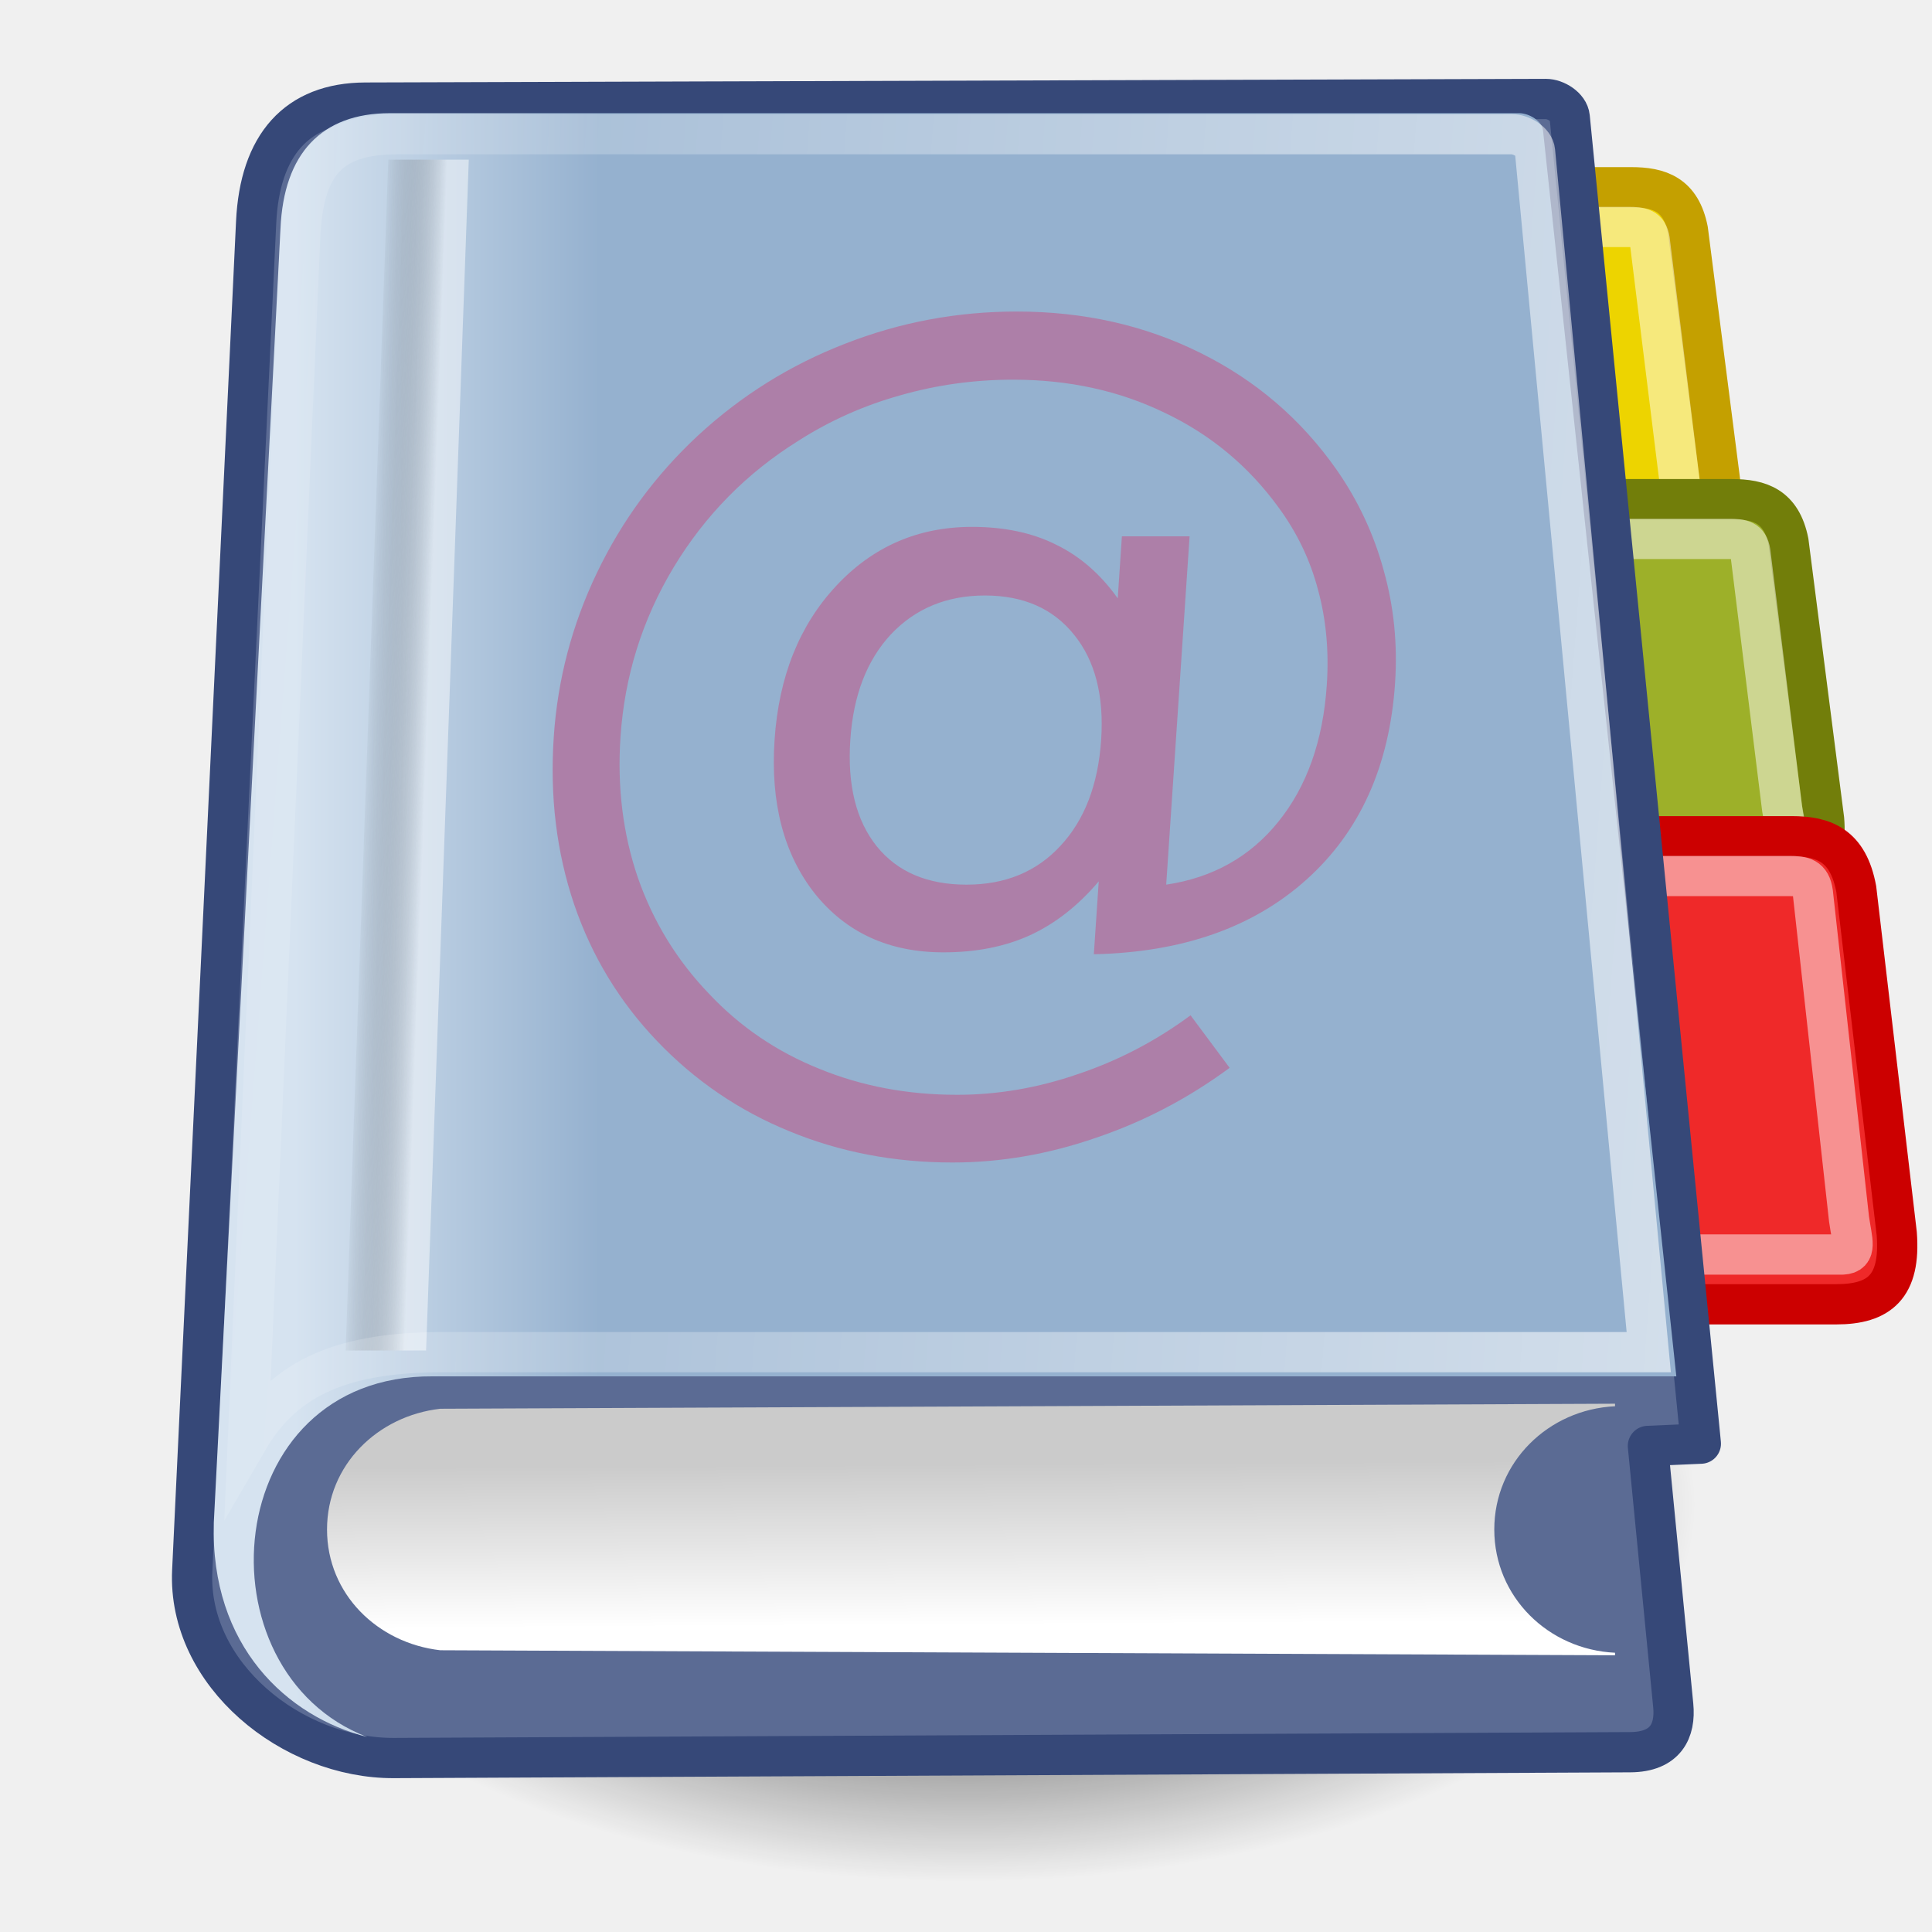
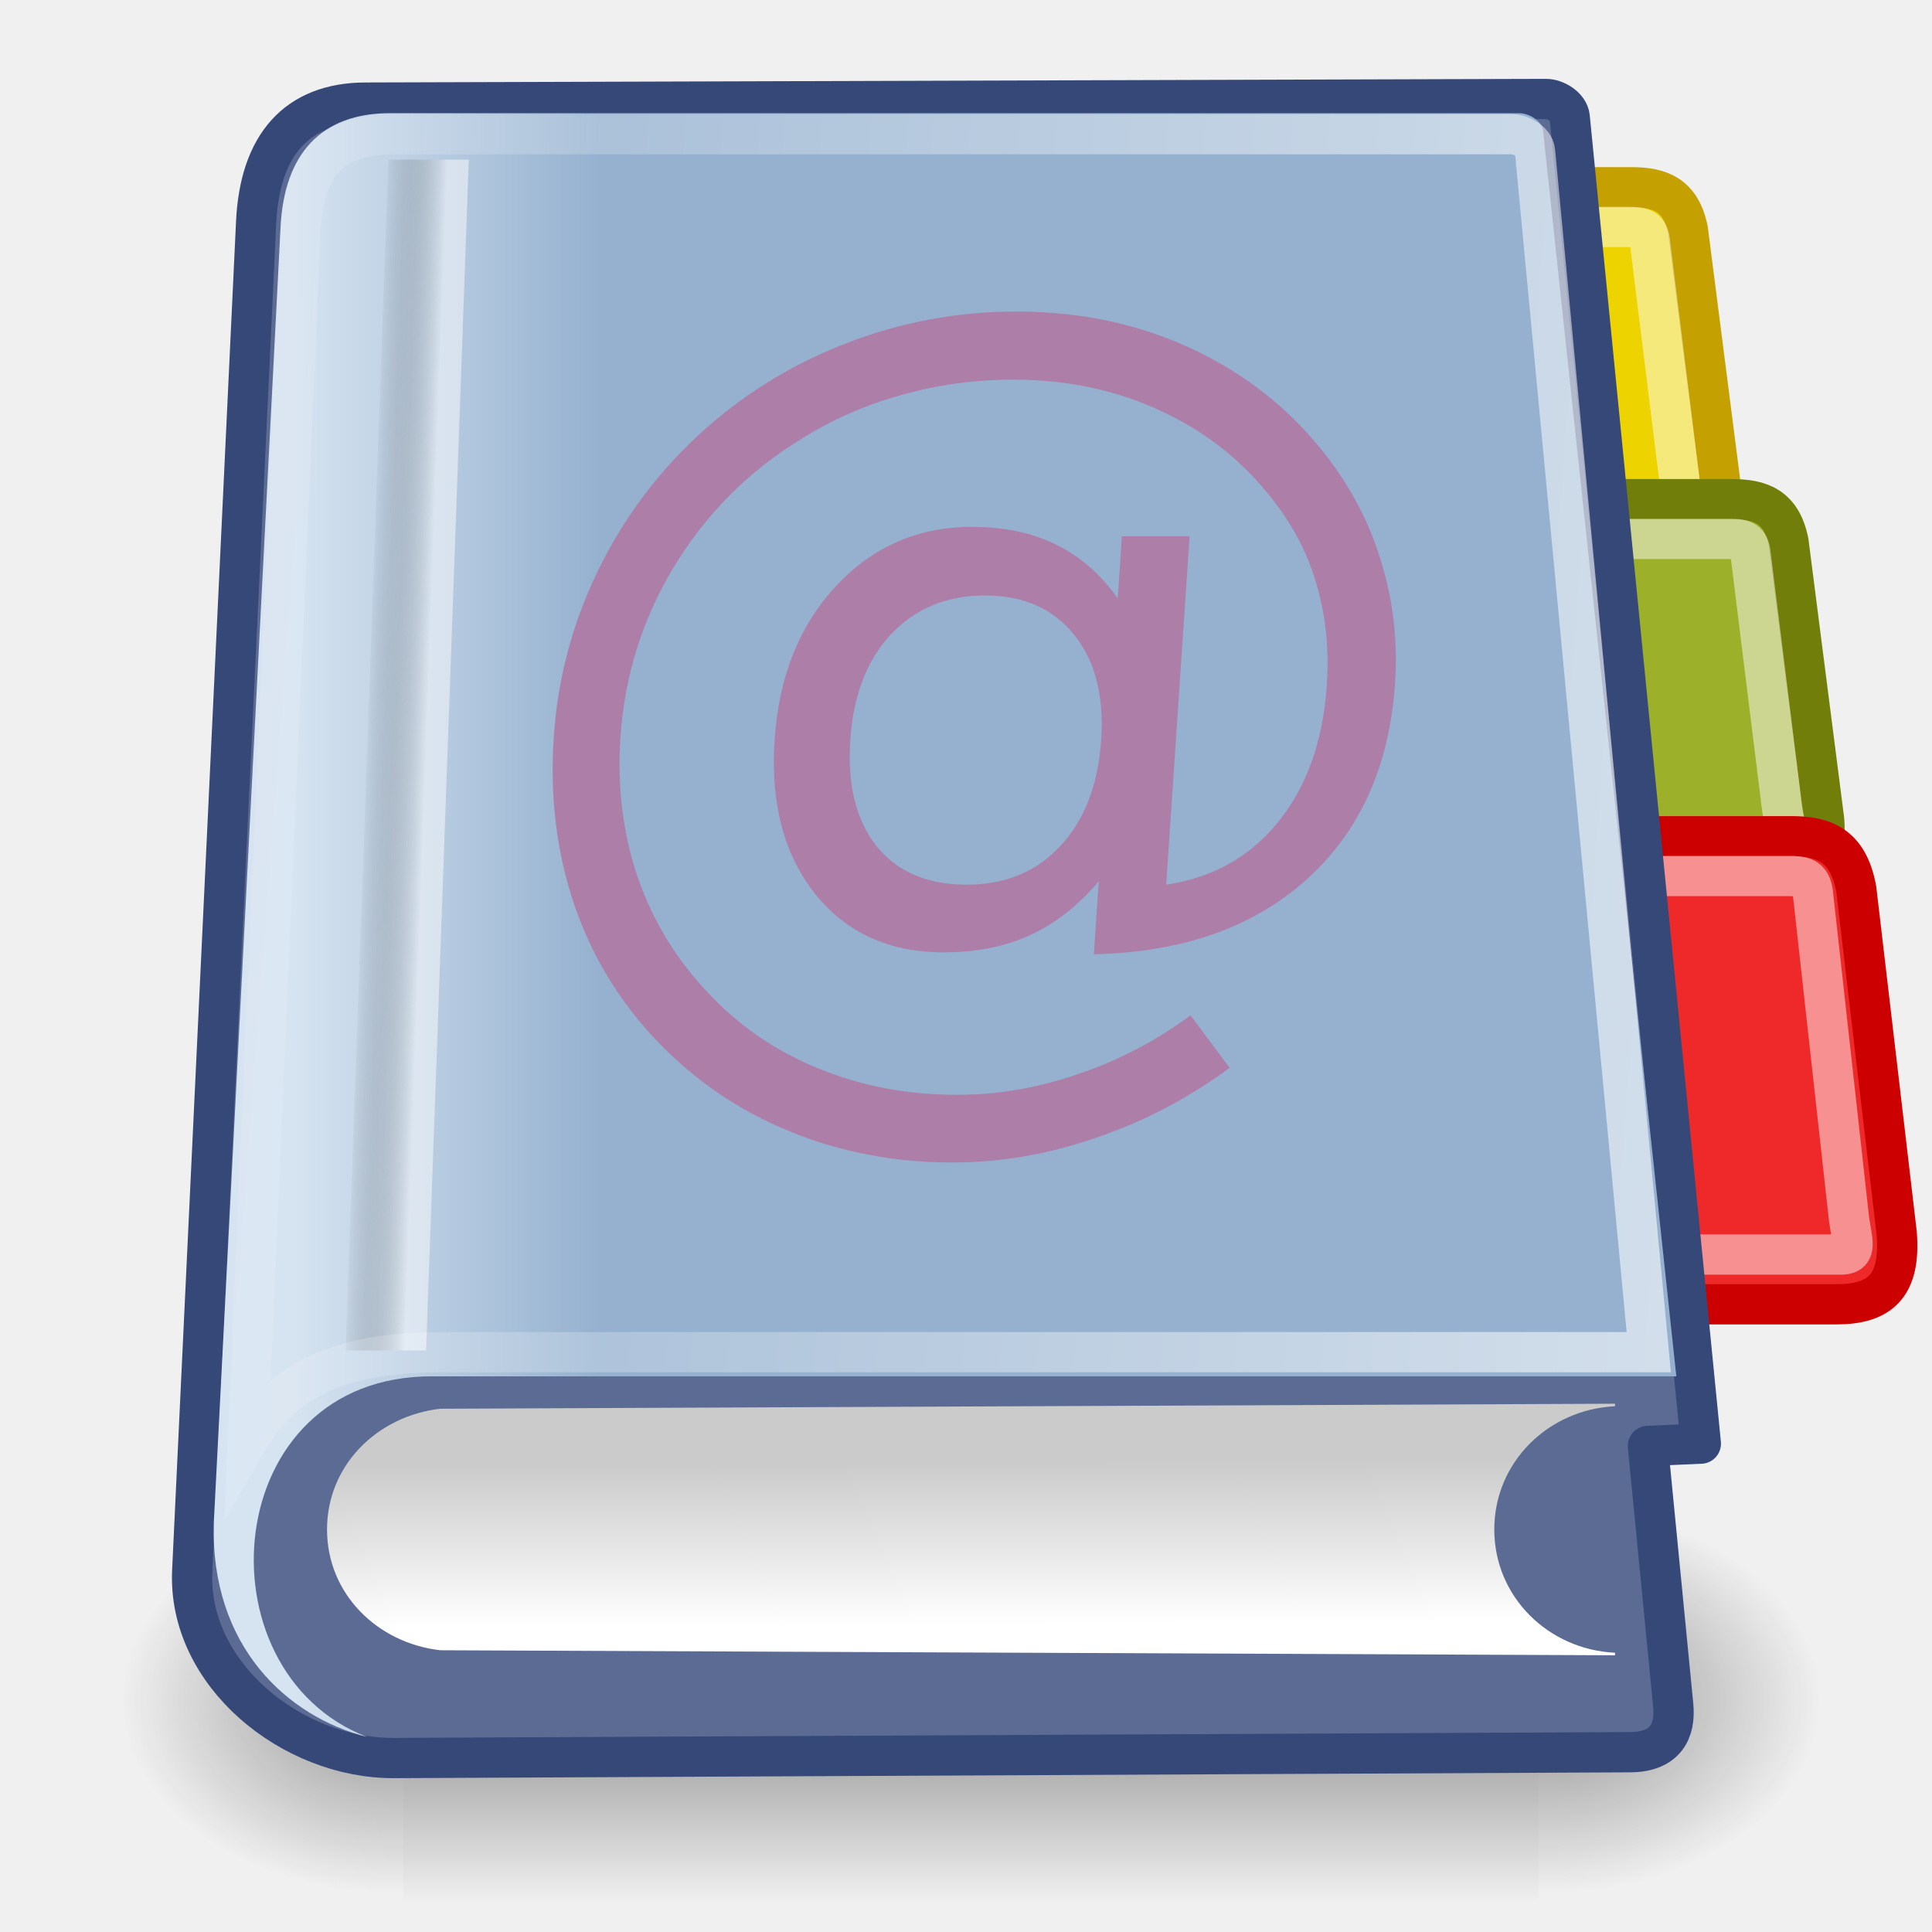
<svg xmlns="http://www.w3.org/2000/svg" xmlns:xlink="http://www.w3.org/1999/xlink" width="48px" height="48px" id="svg1256">
  <defs id="defs3">
+     <radialGradient xlink:href="#linearGradient5060" id="radialGradient6719" gradientUnits="userSpaceOnUse" gradientTransform="matrix(-2.774389,0,0,1.969706,112.7623,-872.8854)" cx="605.714" cy="486.648" fx="605.714" fy="486.648" r="117.143" />
+     <linearGradient id="linearGradient5060">
+       <stop style="stop-color:black;stop-opacity:1;" offset="0" id="stop5062" />
+       <stop style="stop-color:black;stop-opacity:0;" offset="1" id="stop5064" />
+     </linearGradient>
+     <radialGradient xlink:href="#linearGradient5060" id="radialGradient6717" gradientUnits="userSpaceOnUse" gradientTransform="matrix(2.774389,0,0,1.969706,-1891.633,-872.8854)" cx="605.714" cy="486.648" fx="605.714" fy="486.648" r="117.143" />
+     <linearGradient id="linearGradient5048">
+       <stop style="stop-color:black;stop-opacity:0;" offset="0" id="stop5050" />
+       <stop id="stop5056" offset="0.5" style="stop-color:black;stop-opacity:1;" />
+       <stop style="stop-color:black;stop-opacity:0;" offset="1" id="stop5052" />
+     </linearGradient>
+     <linearGradient xlink:href="#linearGradient5048" id="linearGradient6715" gradientUnits="userSpaceOnUse" gradientTransform="matrix(2.774389,0,0,1.969706,-1892.179,-872.8854)" x1="302.857" y1="366.648" x2="302.857" y2="609.505" />
    <linearGradient id="linearGradient12512">
      <stop style="stop-color:#ffffff;stop-opacity:1;" offset="0" id="stop12513" />
      <stop style="stop-color:#fff520;stop-opacity:0.891;" offset="0.5" id="stop12517" />
      <stop style="stop-color:#fff300;stop-opacity:0;" offset="1" id="stop12514" />
    </linearGradient>
    <radialGradient xlink:href="#linearGradient12512" id="radialGradient278" gradientUnits="userSpaceOnUse" cx="55" cy="125" fx="55" fy="125" r="14.375" />
    <linearGradient id="linearGradient21644">
      <stop style="stop-color:#000000;stop-opacity:1;" offset="0" id="stop21646" />
      <stop style="stop-color:#000000;stop-opacity:0;" offset="1" id="stop21648" />
    </linearGradient>
    <linearGradient id="linearGradient2116">
      <stop style="stop-color:#ffffff;stop-opacity:1;" offset="0" id="stop2118" />
      <stop style="stop-color:#ffffff;stop-opacity:0;" offset="1" id="stop2120" />
    </linearGradient>
    <linearGradient id="linearGradient2094">
      <stop style="stop-color:#d6e3f0;stop-opacity:1;" offset="0" id="stop2096" />
      <stop style="stop-color:#95b1cf;stop-opacity:1;" offset="1" id="stop2098" />
    </linearGradient>
    <linearGradient id="linearGradient2803">
      <stop id="stop2805" offset="0" style="stop-color:#ffffff;stop-opacity:1;" />
      <stop id="stop2807" offset="1" style="stop-color:#cbcbcb;stop-opacity:1;" />
    </linearGradient>
    <linearGradient id="linearGradient2795">
      <stop id="stop2797" offset="0" style="stop-color:#000000;stop-opacity:0.069;" />
      <stop id="stop2799" offset="1" style="stop-color:#ffffff;stop-opacity:1;" />
    </linearGradient>
    <linearGradient gradientUnits="userSpaceOnUse" y2="4.953" x2="41.219" y1="4.953" x1="35.433" gradientTransform="matrix(0.254,0,1.822151e-16,3.759813,0.788629,0.148567)" id="linearGradient2801" xlink:href="#linearGradient2795" />
    <linearGradient gradientUnits="userSpaceOnUse" y2="84.287" x2="10.22" y1="93.338" x1="10.496" gradientTransform="matrix(2.262742,0,0,0.441942,1,-0.875)" id="linearGradient2813" xlink:href="#linearGradient2803" />
    <linearGradient xlink:href="#linearGradient2094" id="linearGradient2100" gradientTransform="matrix(0.95775,0,0,1.027989,1,-0.571911)" x1="6.587" y1="22.133" x2="14.511" y2="22.133" gradientUnits="userSpaceOnUse" />
    <linearGradient xlink:href="#linearGradient2116" id="linearGradient2112" gradientTransform="matrix(1.025428,0,0,0.957303,0,-0.806758)" x1="73.362" y1="26.652" x2="-2.758" y2="21.27" gradientUnits="userSpaceOnUse" />
    <radialGradient xlink:href="#linearGradient21644" id="radialGradient21650" cx="25.125" cy="36.75" fx="25.125" fy="36.75" r="15.75" gradientTransform="matrix(1,0,0,0.595238,-6.245005e-16,14.875)" gradientUnits="userSpaceOnUse" />
  </defs>
  <g id="layer1">
    <path style="opacity:1;color:#000000;fill:#edd400;fill-opacity:1;fill-rule:evenodd;stroke:#c4a000;stroke-width:1;stroke-linecap:round;stroke-linejoin:round;marker:none;marker-start:none;marker-mid:none;marker-end:none;stroke-miterlimit:4;stroke-dasharray:none;stroke-dashoffset:0;stroke-opacity:1;visibility:visible;display:inline;overflow:visible" d="M 33.096,4.652 L 40.521,4.652 C 41.228,4.652 41.759,4.829 41.935,5.713 L 42.819,12.607 C 42.908,13.668 42.444,14.021 41.493,14.021 L 32.92,14.021 L 33.096,4.652 z " id="path21630" />
    <path id="path21632" d="M 34.103,5.639 L 40.464,5.639 C 40.772,5.639 40.94,5.669 40.986,5.96 L 41.777,12.344 C 41.847,12.775 41.96,13.02 41.637,13.034 L 33.963,13.034 L 34.103,5.639 z " style="opacity:0.485;color:#000000;fill:none;fill-opacity:1;fill-rule:evenodd;stroke:#ffffff;stroke-width:1;stroke-linecap:round;stroke-linejoin:round;marker:none;marker-start:none;marker-mid:none;marker-end:none;stroke-miterlimit:4;stroke-dasharray:none;stroke-dashoffset:0;stroke-opacity:1;visibility:visible;display:inline;overflow:visible" />
    <path id="path21634" d="M 35.596,12.402 L 43.021,12.402 C 43.728,12.402 44.259,12.579 44.435,13.463 L 45.319,20.357 C 45.408,21.418 44.944,21.771 43.993,21.771 L 35.42,21.771 L 35.596,12.402 z " style="opacity:1;color:#000000;fill:#9db029;fill-opacity:1;fill-rule:evenodd;stroke:#727e0a;stroke-width:1;stroke-linecap:round;stroke-linejoin:round;marker:none;marker-start:none;marker-mid:none;marker-end:none;stroke-miterlimit:4;stroke-dasharray:none;stroke-dashoffset:0;stroke-opacity:1;visibility:visible;display:inline;overflow:visible" />
    <path style="opacity:0.485;color:#000000;fill:none;fill-opacity:1;fill-rule:evenodd;stroke:#ffffff;stroke-width:1;stroke-linecap:round;stroke-linejoin:round;marker:none;marker-start:none;marker-mid:none;marker-end:none;stroke-miterlimit:4;stroke-dasharray:none;stroke-dashoffset:0;stroke-opacity:1;visibility:visible;display:inline;overflow:visible" d="M 36.603,13.389 L 42.964,13.389 C 43.272,13.389 43.44,13.419 43.486,13.71 L 44.277,20.094 C 44.347,20.525 44.46,20.77 44.137,20.784 L 36.463,20.784 L 36.603,13.389 z " id="path21636" />
-     <path style="opacity:1;color:#000000;fill:url(#radialGradient21650);fill-opacity:1;fill-rule:evenodd;stroke:none;stroke-width:1;stroke-linecap:round;stroke-linejoin:round;marker:none;marker-start:none;marker-mid:none;marker-end:none;stroke-miterlimit:4;stroke-dasharray:none;stroke-dashoffset:0;stroke-opacity:1;visibility:visible;display:inline;overflow:visible" id="path21642" d="M 40.875 36.75 A 15.75 9.375 0 1 1  9.375,36.75 A 15.75 9.375 0 1 1  40.875 36.75 z" transform="matrix(1.150794,0,0,1,-4.91369,0.625)" />
    <path style="opacity:1;color:#000000;fill:#ef2929;fill-opacity:1;fill-rule:evenodd;stroke:#cc0000;stroke-width:1;stroke-linecap:round;stroke-linejoin:round;marker:none;marker-start:none;marker-mid:none;marker-end:none;stroke-miterlimit:4;stroke-dasharray:none;stroke-dashoffset:0;stroke-opacity:1;visibility:visible;display:inline;overflow:visible" d="M 36.065,20.776 L 44.51,20.776 C 45.314,20.776 45.917,20.996 46.119,22.093 L 47.124,30.649 C 47.225,31.966 46.697,32.405 45.616,32.405 L 35.863,32.405 L 36.065,20.776 z " id="path21638" />
    <path id="path21640" d="M 37.209,21.764 L 44.444,21.764 C 44.795,21.764 44.987,21.802 45.039,22.173 L 45.939,30.29 C 46.018,30.838 46.147,31.149 45.78,31.168 L 37.051,31.168 L 37.209,21.764 z " style="opacity:0.485;color:#000000;fill:none;fill-opacity:1;fill-rule:evenodd;stroke:#ffffff;stroke-width:1;stroke-linecap:round;stroke-linejoin:round;marker:none;marker-start:none;marker-mid:none;marker-end:none;stroke-miterlimit:4;stroke-dasharray:none;stroke-dashoffset:0;stroke-opacity:1;visibility:visible;display:inline;overflow:visible" />
+     <g style="display:inline" transform="matrix(2.105461e-2,0,0,2.086758e-2,42.85172,40.44648)" id="g6707">
+       <rect style="opacity:0.402;color:black;fill:url(#linearGradient6715);fill-opacity:1;fill-rule:nonzero;stroke:none;stroke-width:1;stroke-linecap:round;stroke-linejoin:miter;marker:none;marker-start:none;marker-mid:none;marker-end:none;stroke-miterlimit:4;stroke-dasharray:none;stroke-dashoffset:0;stroke-opacity:1;visibility:visible;display:inline;overflow:visible" id="rect6709" width="1339.633" height="478.357" x="-1559.252" y="-150.697" />
+       <path style="opacity:0.402;color:black;fill:url(#radialGradient6717);fill-opacity:1;fill-rule:nonzero;stroke:none;stroke-width:1;stroke-linecap:round;stroke-linejoin:miter;marker:none;marker-start:none;marker-mid:none;marker-end:none;stroke-miterlimit:4;stroke-dasharray:none;stroke-dashoffset:0;stroke-opacity:1;visibility:visible;display:inline;overflow:visible" d="M -219.619,-150.68 C -219.619,-150.68 -219.619,327.65 -219.619,327.65 C -76.745,328.551 125.781,220.481 125.781,88.454 C 125.781,-43.572 -33.655,-150.68 -219.619,-150.68 z " id="path6711" />
+       <path id="path6713" d="M -1559.252,-150.68 C -1559.252,-150.68 -1559.252,327.65 -1559.252,327.65 C -1702.127,328.551 -1904.652,220.481 -1904.652,88.454 C -1904.652,-43.572 -1745.216,-150.68 -1559.252,-150.68 z " style="opacity:0.402;color:black;fill:url(#radialGradient6719);fill-opacity:1;fill-rule:nonzero;stroke:none;stroke-width:1;stroke-linecap:round;stroke-linejoin:miter;marker:none;marker-start:none;marker-mid:none;marker-end:none;stroke-miterlimit:4;stroke-dasharray:none;stroke-dashoffset:0;stroke-opacity:1;visibility:visible;display:inline;overflow:visible" />
+     </g>
    <path style="color:#000000;fill:#5b6b94;fill-opacity:1;fill-rule:nonzero;stroke:#364878;stroke-width:1;stroke-linecap:round;stroke-linejoin:round;marker:none;marker-start:none;marker-mid:none;marker-end:none;stroke-miterlimit:4;stroke-dashoffset:0;stroke-opacity:1;visibility:visible;display:inline;overflow:visible" d="M 6.364,5.519 C 6.455,3.604 7.372,2.554 9.079,2.549 L 38.406,2.459 C 38.652,2.458 38.974,2.659 38.999,2.909 L 42.257,35.867 L 40.942,35.924 L 41.571,42.37 C 41.632,42.994 41.39,43.529 40.5,43.533 L 9.789,43.678 C 7.257,43.69 4.654,41.6 4.776,39.024 L 6.364,5.519 z " id="rect1408" />
    <path id="path2489" d="M 40.125,34.875 L 10.938,35 C 9.381,35.178 8.125,36.396 8.125,38 C 8.125,39.604 9.381,40.822 10.938,41 L 40.125,41.125 L 40.125,41.062 C 38.469,40.984 37.125,39.675 37.125,38 C 37.125,36.325 38.469,35.016 40.125,34.938 L 40.125,34.875 z " style="color:#000000;fill:url(#linearGradient2813);fill-opacity:1;fill-rule:nonzero;stroke:none;stroke-width:1;stroke-linecap:round;stroke-linejoin:round;marker:none;marker-start:none;marker-mid:none;marker-end:none;stroke-miterlimit:4;stroke-dashoffset:0;stroke-opacity:1;visibility:visible;display:inline;overflow:visible" />
    <path id="path2784" d="M 9.688,2.812 C 7.981,2.812 7.05,3.822 6.969,5.674 L 5.312,37.826 C 5.221,40.904 7.139,42.654 9.125,43.156 C 4.875,41.526 5.438,34.164 10.75,34.195 L 41.648,34.195 L 38.336,3.243 C 38.31,3.003 37.988,2.812 37.742,2.812 L 9.688,2.812 z " style="color:#000000;fill:url(#linearGradient2100);fill-opacity:1;fill-rule:nonzero;stroke:none;stroke-width:1;stroke-linecap:round;stroke-linejoin:round;marker:none;marker-start:none;marker-mid:none;marker-end:none;stroke-miterlimit:4;stroke-dashoffset:0;stroke-opacity:1;visibility:visible;display:inline;overflow:visible" />
    <rect y="3.969" x="9.789" height="29.605" width="2" id="rect2793" style="opacity:0.48;color:#000000;fill:url(#linearGradient2801);fill-opacity:1;fill-rule:nonzero;stroke:none;stroke-width:1;stroke-linecap:round;stroke-linejoin:round;marker:none;marker-start:none;marker-mid:none;marker-end:none;stroke-miterlimit:4;stroke-dashoffset:0;stroke-opacity:0.608;visibility:visible;display:inline;overflow:visible" transform="matrix(1,0,-3.582731e-2,0.999358,0,0)" />
    <path style="color:#000000;fill:none;fill-opacity:1;fill-rule:nonzero;stroke:url(#linearGradient2112);stroke-width:1;stroke-linecap:round;stroke-linejoin:miter;marker:none;marker-start:none;marker-mid:none;marker-end:none;stroke-miterlimit:20;stroke-dasharray:none;stroke-dashoffset:0;stroke-opacity:1;visibility:visible;display:inline;overflow:visible" d="M 9.875,3.334 C 8.191,3.334 7.538,4.066 7.458,5.888 L 6.159,35.777 C 7.093,34.17 8.599,33.594 11.012,33.594 L 40.963,33.594 L 38.137,3.757 C 38.115,3.52 37.794,3.334 37.551,3.334 L 9.875,3.334 z " id="path2104" />
    <path style="font-size:12px;font-style:normal;font-variant:normal;font-weight:normal;font-stretch:normal;line-height:120%;writing-mode:lr-tb;text-anchor:start;fill:#ad7fa8;fill-opacity:1;stroke:none;stroke-width:1pt;stroke-linecap:butt;stroke-linejoin:miter;stroke-opacity:1;font-family:Bitstream Vera Sans" d="M 21.126,18.381 C 21.05,19.502 21.269,20.384 21.783,21.027 C 22.297,21.662 23.04,21.979 24.012,21.979 C 24.976,21.979 25.754,21.658 26.346,21.015 C 26.946,20.372 27.283,19.494 27.358,18.381 C 27.431,17.284 27.207,16.414 26.686,15.771 C 26.165,15.12 25.427,14.795 24.47,14.795 C 23.522,14.795 22.744,15.116 22.136,15.759 C 21.537,16.402 21.2,17.276 21.126,18.381 M 27.298,21.897 C 26.787,22.501 26.216,22.948 25.585,23.238 C 24.963,23.52 24.248,23.661 23.44,23.661 C 22.092,23.661 21.027,23.175 20.246,22.203 C 19.473,21.223 19.139,19.949 19.244,18.381 C 19.349,16.813 19.858,15.54 20.771,14.56 C 21.683,13.58 22.809,13.09 24.15,13.09 C 24.957,13.09 25.657,13.239 26.248,13.537 C 26.84,13.827 27.347,14.27 27.77,14.866 L 27.873,13.325 L 29.555,13.325 L 28.974,21.979 C 30.13,21.807 31.059,21.286 31.76,20.416 C 32.469,19.538 32.871,18.405 32.964,17.017 C 33.02,16.179 32.948,15.391 32.746,14.654 C 32.553,13.917 32.226,13.235 31.766,12.608 C 31.02,11.581 30.077,10.797 28.938,10.256 C 27.806,9.707 26.551,9.433 25.171,9.433 C 24.207,9.433 23.273,9.562 22.37,9.821 C 21.468,10.072 20.623,10.448 19.837,10.95 C 18.553,11.75 17.518,12.8 16.733,14.101 C 15.956,15.395 15.517,16.798 15.416,18.311 C 15.332,19.557 15.477,20.725 15.851,21.815 C 16.232,22.904 16.822,23.865 17.621,24.696 C 18.389,25.511 19.3,26.13 20.354,26.553 C 21.406,26.985 22.548,27.2 23.779,27.2 C 24.79,27.2 25.793,27.028 26.789,26.683 C 27.791,26.346 28.721,25.86 29.579,25.225 L 30.55,26.53 C 29.519,27.29 28.41,27.87 27.223,28.27 C 26.043,28.678 24.858,28.882 23.666,28.882 C 22.216,28.882 20.865,28.623 19.614,28.106 C 18.363,27.596 17.269,26.851 16.331,25.871 C 15.393,24.892 14.705,23.759 14.266,22.473 C 13.828,21.18 13.658,19.792 13.758,18.311 C 13.853,16.884 14.211,15.524 14.831,14.231 C 15.451,12.937 16.288,11.8 17.341,10.821 C 18.419,9.825 19.638,9.065 20.998,8.539 C 22.359,8.006 23.78,7.74 25.261,7.74 C 26.923,7.74 28.441,8.081 29.814,8.763 C 31.195,9.445 32.325,10.413 33.205,11.667 C 33.742,12.435 34.132,13.27 34.378,14.172 C 34.631,15.073 34.725,16.006 34.66,16.97 C 34.522,19.032 33.789,20.659 32.463,21.85 C 31.137,23.042 29.374,23.661 27.176,23.708 L 27.298,21.897" id="text21625" />
  </g>
</svg>
